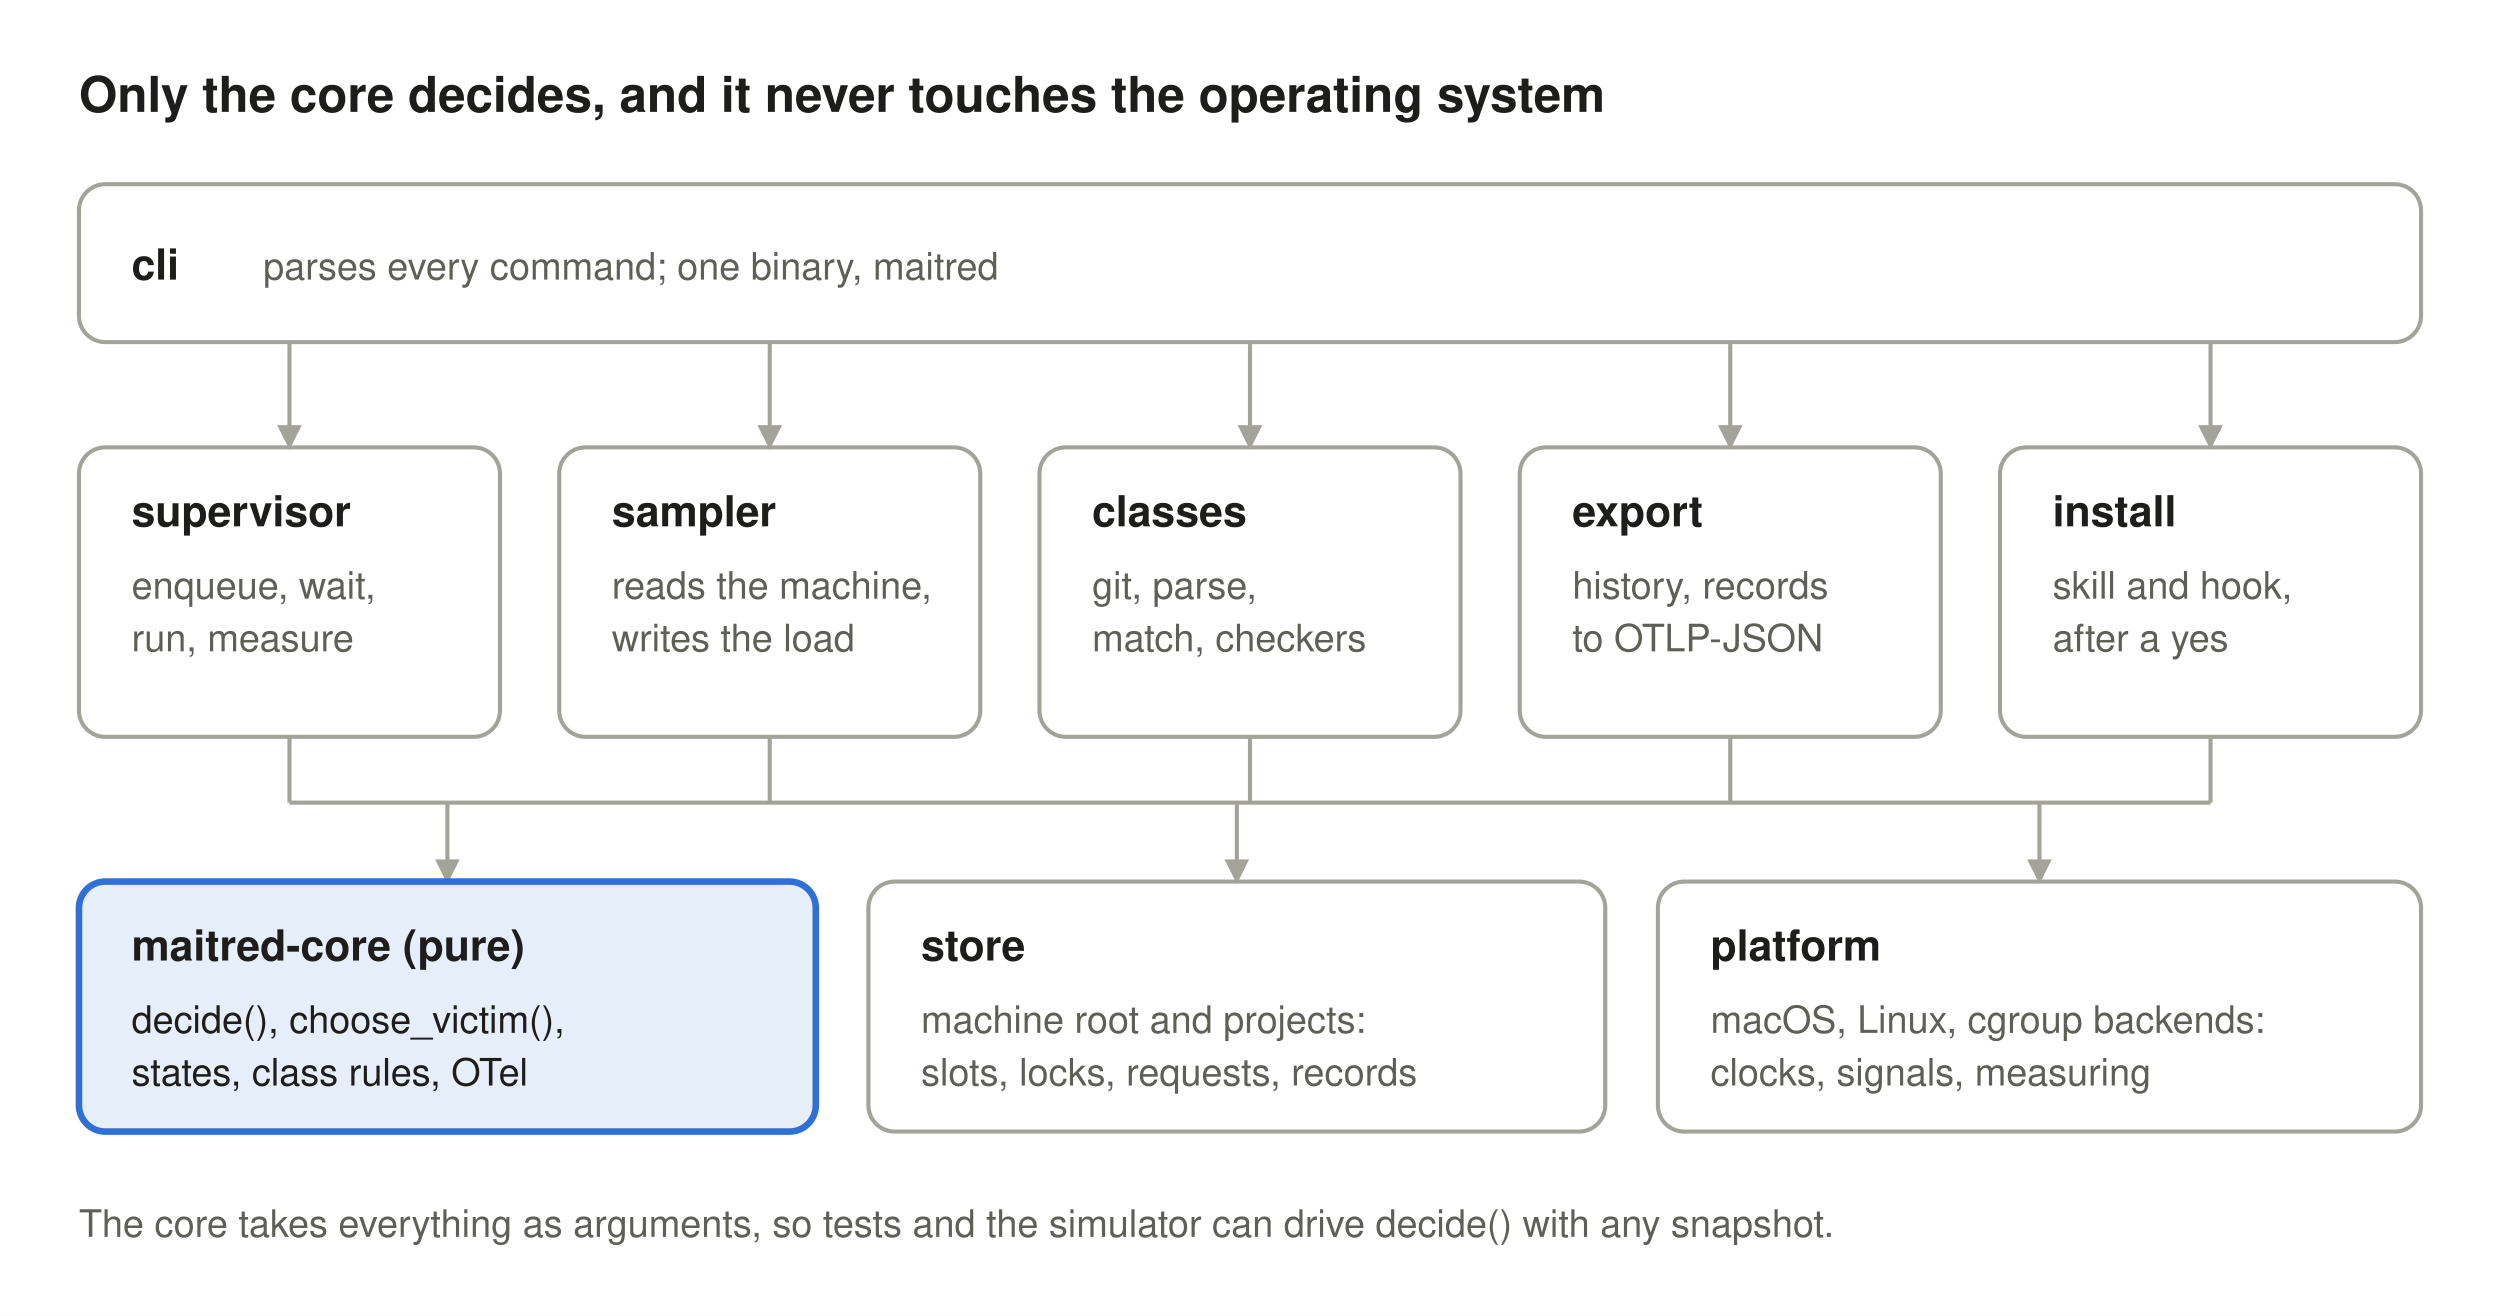
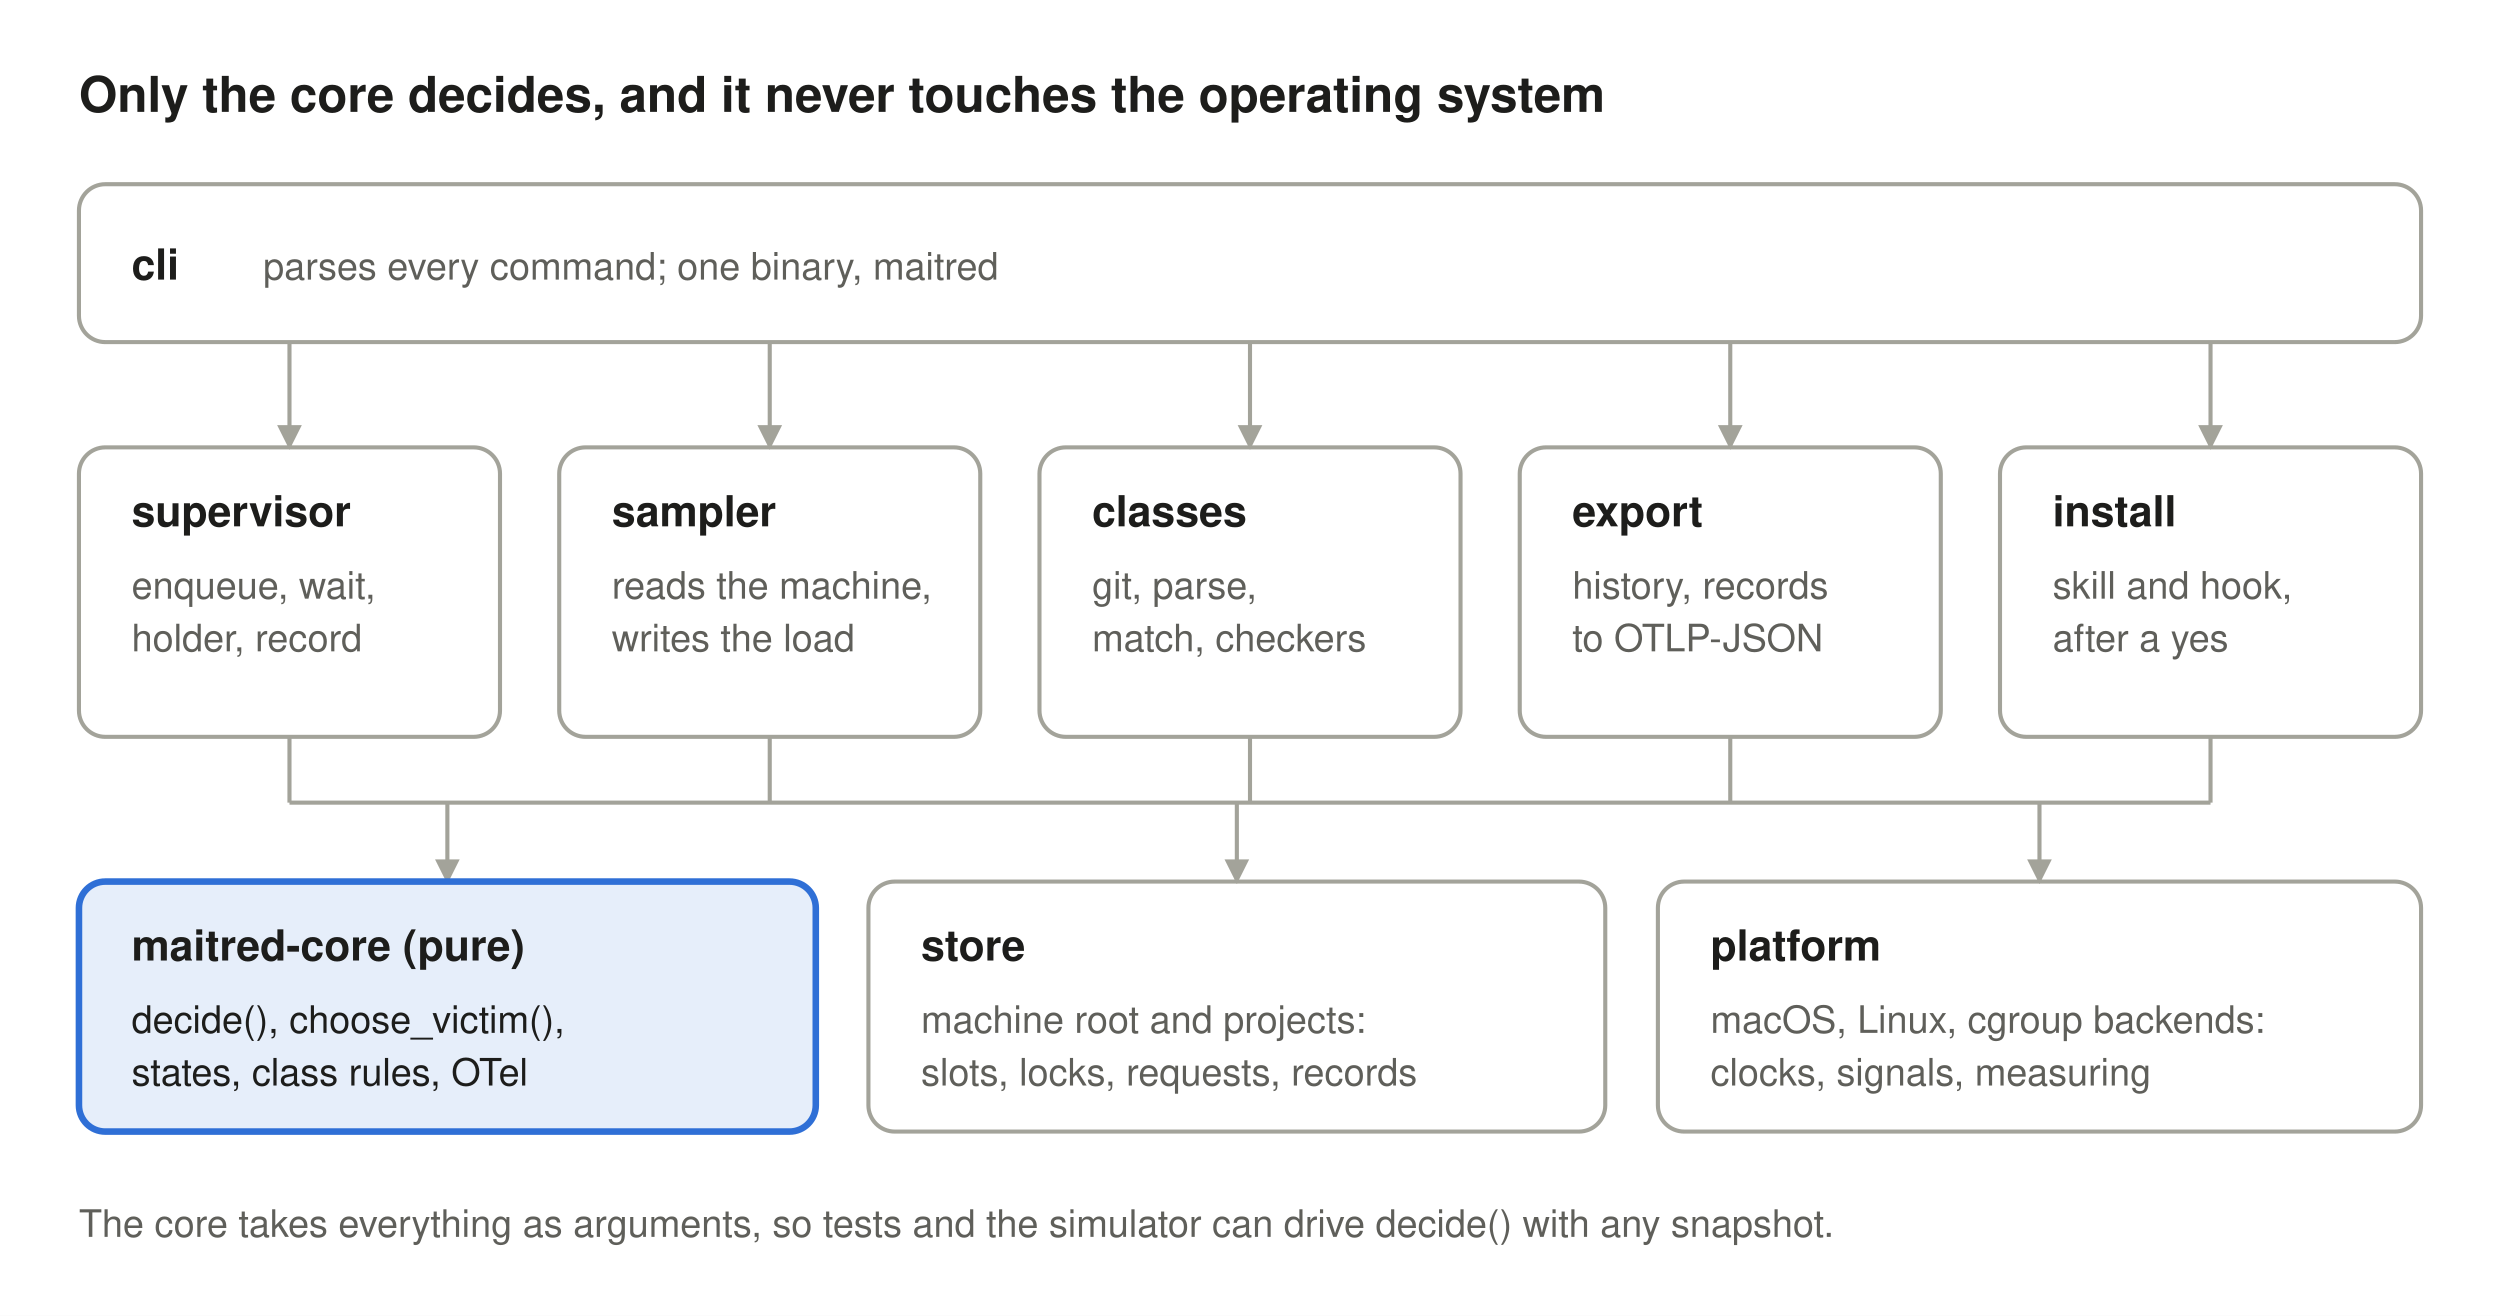
<svg xmlns="http://www.w3.org/2000/svg" viewBox="0 0 760 400" role="img" aria-label="Only the core decides, and it never touches the operating system" font-family="-apple-system, BlinkMacSystemFont, 'Segoe UI', Helvetica, Arial, sans-serif" font-size="13">
  <style>
    .bg { fill: #ffffff; }
    .ink { fill: #1d1d1b; }
    .quiet { fill: #5f5f5a; }
    .box { fill: none; stroke: #a3a39a; stroke-width: 1.25; }
    .accent { fill: #2f6fd6; fill-opacity: 0.12; stroke: #2f6fd6; stroke-width: 2; }
    .wire { fill: none; stroke: #a3a39a; stroke-width: 1.25; }
    .head { fill: #a3a39a; }
    .name { font-weight: 600; }
    .small { font-size: 11.5px; }
    @media (prefers-color-scheme: dark) {
      .bg { fill: #0d1117; }
      .ink { fill: #ececea; }
      .quiet { fill: #a9a9a3; }
      .box, .wire { stroke: #8a8a82; }
      .accent { fill: #6aa0ff; stroke: #6aa0ff; }
      .head { fill: #8a8a82; }
    }
  </style>
  <defs>
    <marker id="mod-arrow" viewBox="0 0 10 10" refX="9" refY="5" markerWidth="6" markerHeight="6" orient="auto-start-reverse">
      <path class="head" d="M0 0L10 5L0 10z" />
    </marker>
  </defs>
  <rect class="bg" width="760" height="400" />
  <text class="ink name" x="24" y="34" font-size="15">Only the core decides, and it never touches the operating system</text>
  <rect class="box" x="24" y="56" width="712" height="48" rx="8" />
  <text class="ink name" x="40" y="85">cli</text>
  <text class="quiet small" x="80" y="85">parses every command; one binary, maitred</text>
  <g>
    <path class="wire" d="M88 104V136" marker-end="url(#mod-arrow)" />
    <path class="wire" d="M234 104V136" marker-end="url(#mod-arrow)" />
    <path class="wire" d="M380 104V136" marker-end="url(#mod-arrow)" />
    <path class="wire" d="M526 104V136" marker-end="url(#mod-arrow)" />
    <path class="wire" d="M672 104V136" marker-end="url(#mod-arrow)" />
  </g>
  <rect class="box" x="24" y="136" width="128" height="88" rx="8" />
  <text class="ink name" x="40" y="160">supervisor</text>
  <text class="quiet small" x="40" y="182">enqueue, wait,</text>
-   <text class="quiet small" x="40" y="198">run, measure</text>
+   <text class="quiet small" x="40" y="198">holder, record</text>
  <rect class="box" x="170" y="136" width="128" height="88" rx="8" />
  <text class="ink name" x="186" y="160">sampler</text>
  <text class="quiet small" x="186" y="182">reads the machine,</text>
  <text class="quiet small" x="186" y="198">writes the load</text>
  <rect class="box" x="316" y="136" width="128" height="88" rx="8" />
  <text class="ink name" x="332" y="160">classes</text>
  <text class="quiet small" x="332" y="182">git, parse,</text>
  <text class="quiet small" x="332" y="198">match, checkers</text>
  <rect class="box" x="462" y="136" width="128" height="88" rx="8" />
  <text class="ink name" x="478" y="160">export</text>
  <text class="quiet small" x="478" y="182">history, records</text>
  <text class="quiet small" x="478" y="198">to OTLP-JSON</text>
  <rect class="box" x="608" y="136" width="128" height="88" rx="8" />
  <text class="ink name" x="624" y="160">install</text>
  <text class="quiet small" x="624" y="182">skill and hook,</text>
  <text class="quiet small" x="624" y="198">after a yes</text>
  <g>
    <path class="wire" d="M88 224V244" />
    <path class="wire" d="M234 224V244" />
    <path class="wire" d="M380 224V244" />
    <path class="wire" d="M526 224V244" />
    <path class="wire" d="M672 224V244" />
    <path class="wire" d="M88 244H672" />
    <path class="wire" d="M136 244V268" marker-end="url(#mod-arrow)" />
    <path class="wire" d="M376 244V268" marker-end="url(#mod-arrow)" />
    <path class="wire" d="M620 244V268" marker-end="url(#mod-arrow)" />
  </g>
  <rect class="accent" x="24" y="268" width="224" height="76" rx="8" />
  <text class="ink name" x="40" y="292">maitred-core (pure)</text>
  <text class="ink small" x="40" y="314">decide(), choose_victim(),</text>
  <text class="ink small" x="40" y="330">states, class rules, OTel</text>
  <rect class="box" x="264" y="268" width="224" height="76" rx="8" />
  <text class="ink name" x="280" y="292">store</text>
  <text class="quiet small" x="280" y="314">machine root and projects:</text>
  <text class="quiet small" x="280" y="330">slots, locks, requests, records</text>
  <rect class="box" x="504" y="268" width="232" height="76" rx="8" />
  <text class="ink name" x="520" y="292">platform</text>
  <text class="quiet small" x="520" y="314">macOS, Linux, cgroup backends:</text>
  <text class="quiet small" x="520" y="330">clocks, signals, measuring</text>
  <text class="quiet small" x="24" y="376">The core takes everything as arguments, so tests and the simulator can drive decide() with any snapshot.</text>
</svg>
